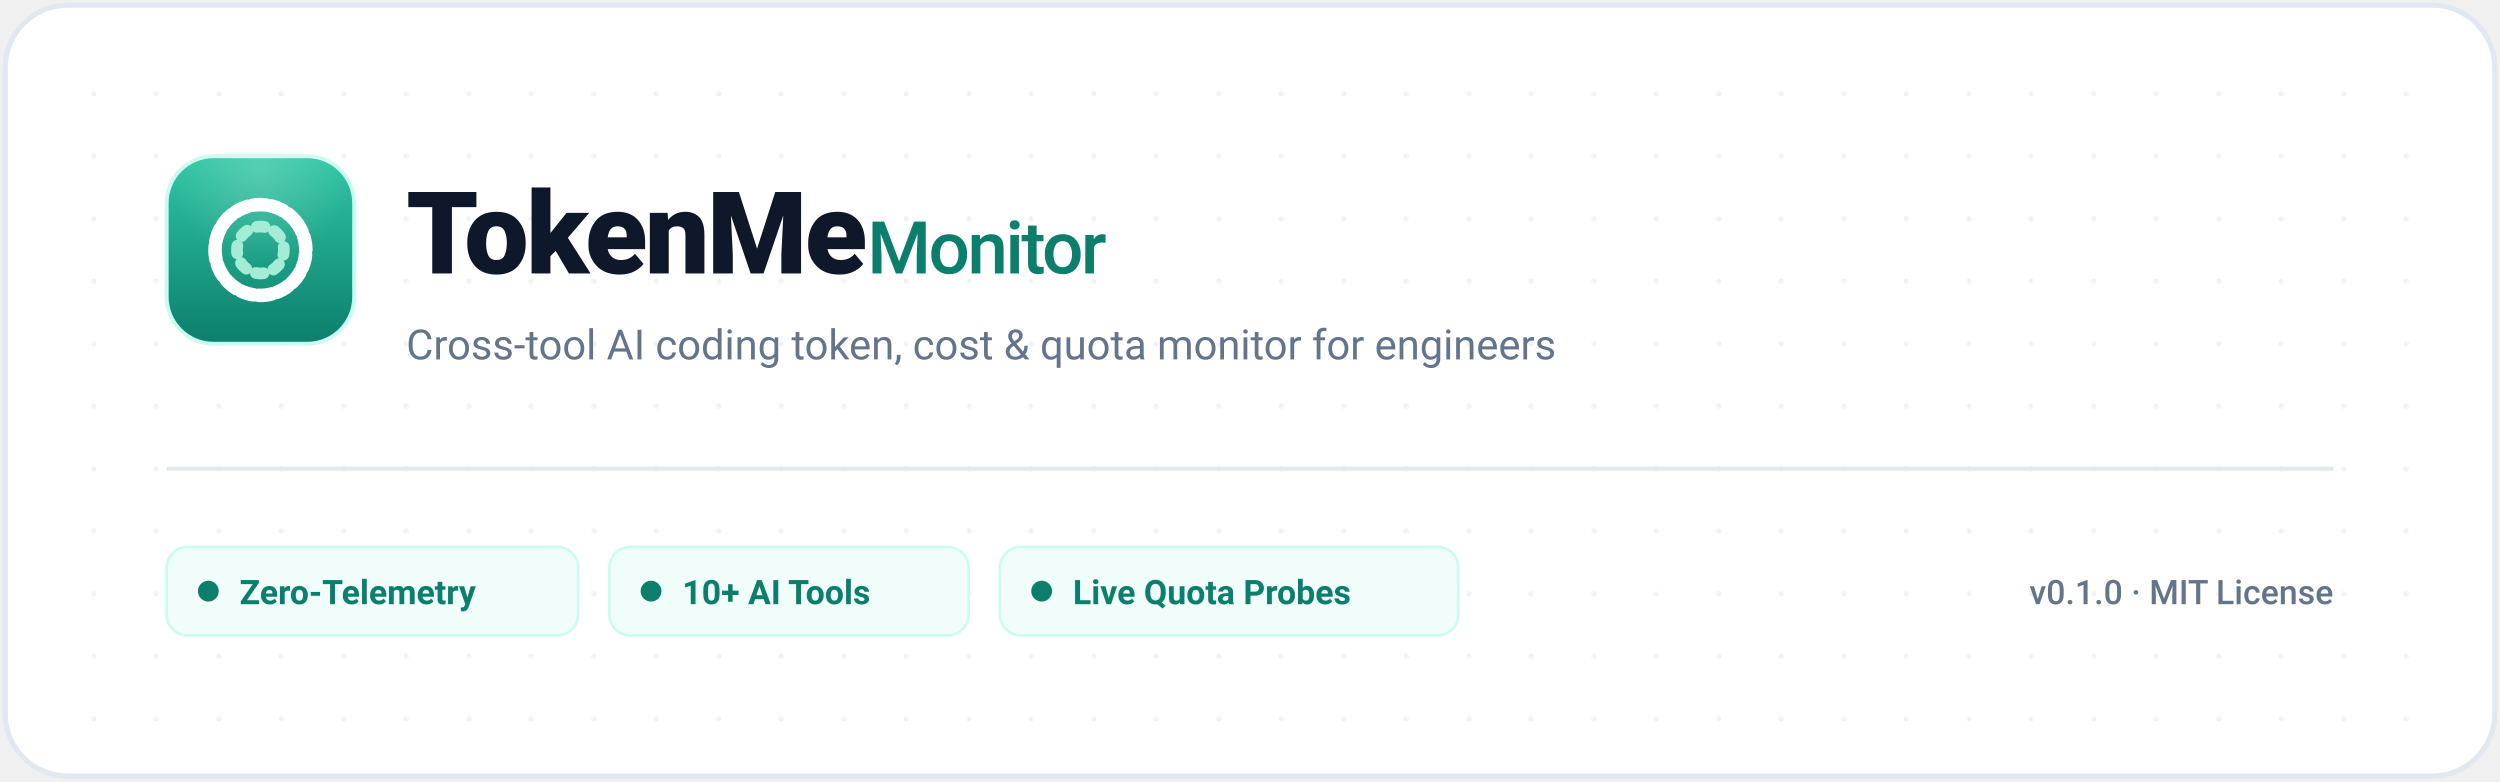
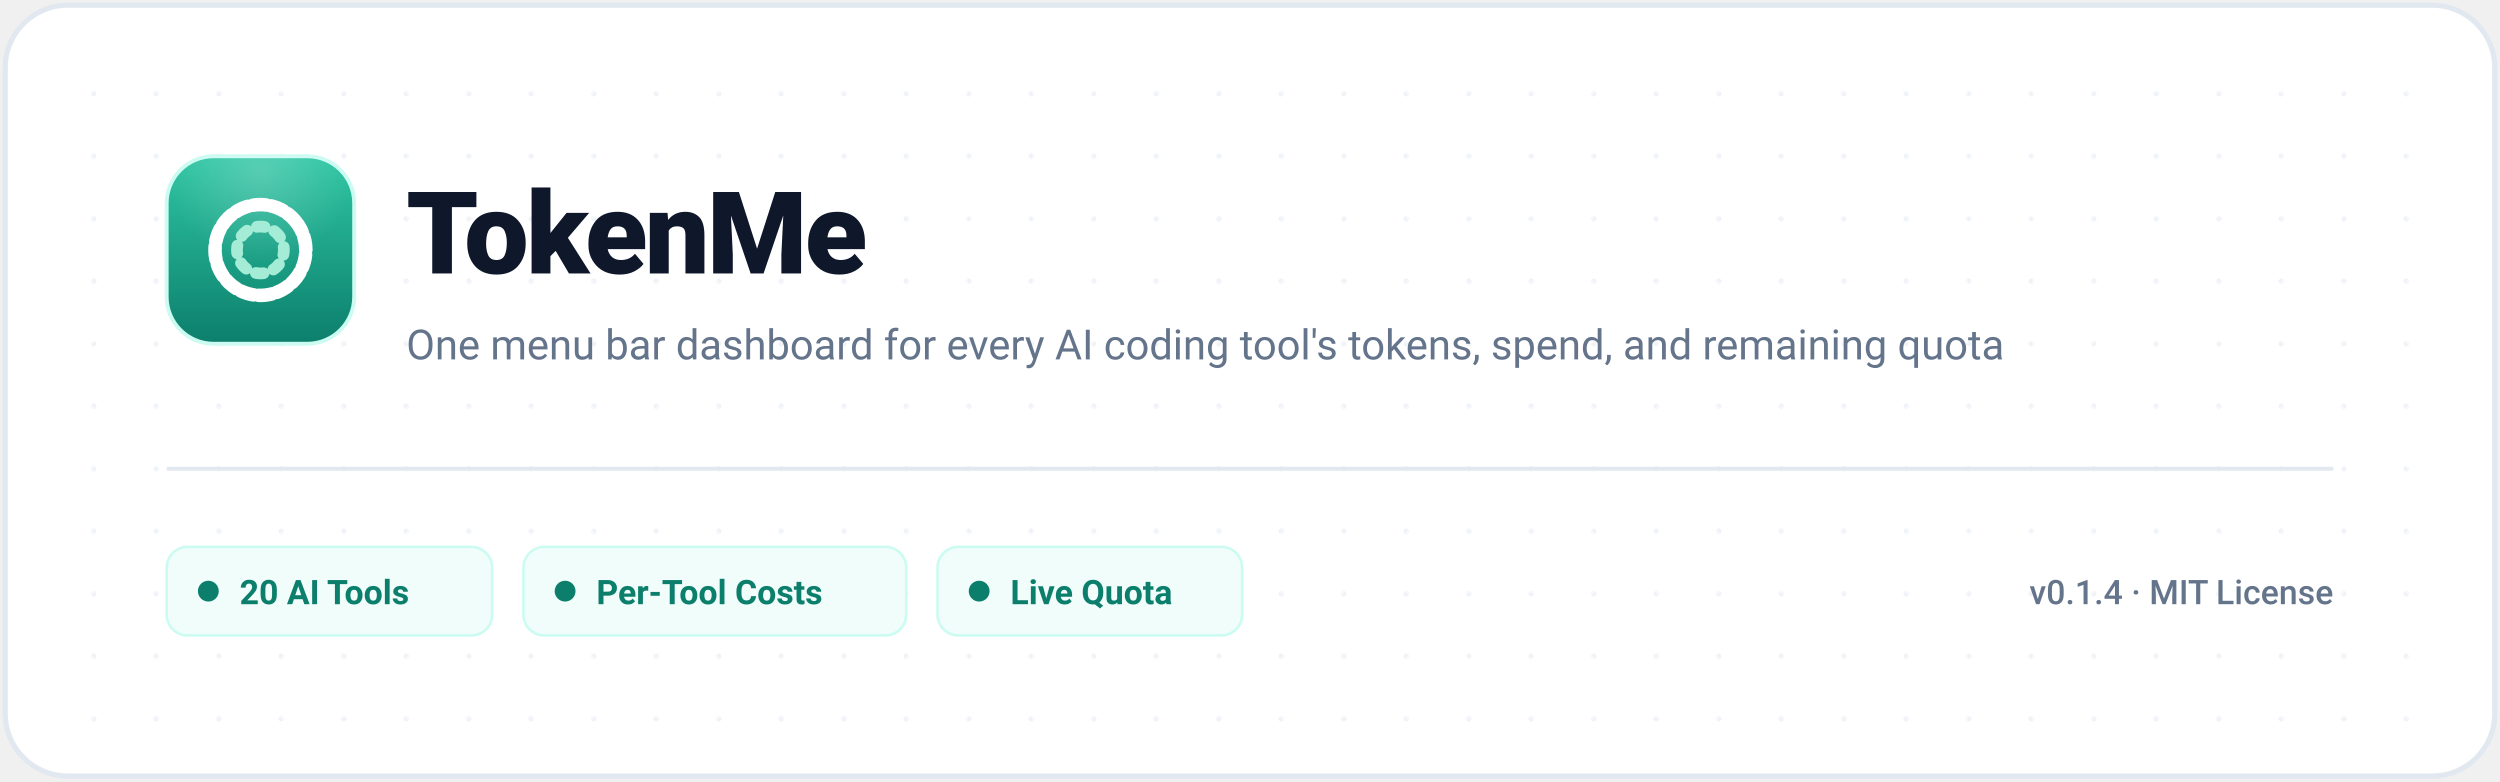
<svg xmlns="http://www.w3.org/2000/svg" viewBox="0 0 960 300" width="100%" height="100%" fill="none">
  <rect x="2" y="2" width="956" height="296" rx="24" fill="#FFFFFF" stroke="#E2E8F0" stroke-width="2" />
  <defs>
    <pattern id="grid-light" width="24" height="24" patternUnits="userSpaceOnUse">
      <circle cx="12" cy="12" r="1" fill="#E2E8F0" />
    </pattern>
    <linearGradient id="tokenme-bg-light" x1="0" y1="0" x2="0" y2="1">
      <stop offset="0" stop-color="#2FC6A4" />
      <stop offset="1" stop-color="#0C7F6C" />
    </linearGradient>
    <radialGradient id="tokenme-sheen-light" cx="0.5" cy="0.08" r="0.9">
      <stop offset="0" stop-color="#FFFFFF" stop-opacity="0.2" />
      <stop offset="0.55" stop-color="#FFFFFF" stop-opacity="0" />
    </radialGradient>
  </defs>
  <rect x="20" y="20" width="920" height="260" rx="16" fill="url(#grid-light)" opacity="0.6" />
  <g transform="translate(64, 60)">
    <rect width="72" height="72" rx="18" fill="url(#tokenme-bg-light)" stroke="#CCFBF1" stroke-width="1.5" />
    <rect width="72" height="72" rx="18" fill="url(#tokenme-sheen-light)" />
    <svg width="72" height="72" viewBox="0 0 1024 1024">
      <g transform="rotate(-40 512 512)">
        <circle cx="512" cy="512" r="248" fill="none" stroke="#FFFFFF" stroke-width="74" stroke-linecap="round" pathLength="100" stroke-dasharray="72 28" />
      </g>
      <g transform="rotate(-52 512 512)">
        <circle cx="512" cy="512" r="128" fill="none" stroke="#A5ECD6" stroke-width="64" stroke-linecap="round" pathLength="100" stroke-dasharray="42 58" />
      </g>
    </svg>
  </g>
-   <text x="156" y="105" font-family="-apple-system, BlinkMacSystemFont, 'Segoe UI', Roboto, Helvetica, Arial, sans-serif" font-size="44" font-weight="800" fill="#0F172A" letter-spacing="-1">TokenMe<tspan font-size="28" font-weight="500" fill="#0C7F6C"> Monitor</tspan>
-   </text>
-   <text x="156" y="138" font-family="-apple-system, BlinkMacSystemFont, 'Segoe UI', Roboto, Helvetica, Arial, sans-serif" font-size="16" font-weight="400" fill="#64748B">Cross-tool AI coding token, cost &amp; quota monitor for engineers</text>
+   <text x="156" y="105" font-family="-apple-system, BlinkMacSystemFont, 'Segoe UI', Roboto, Helvetica, Arial, sans-serif" font-size="44" font-weight="800" fill="#0F172A" letter-spacing="-1">TokenMe</text>
+   <text x="156" y="138" font-family="-apple-system, BlinkMacSystemFont, 'Segoe UI', Roboto, Helvetica, Arial, sans-serif" font-size="16" font-weight="400" fill="#64748B">One menu bar dashboard for every AI coding tool's tokens, spend, and remaining quota</text>
  <line x1="64" y1="180" x2="896" y2="180" stroke="#E2E8F0" stroke-width="1.5" />
  <g transform="translate(64, 210)">
-     <rect x="0" y="0" width="158" height="34" rx="8" fill="#F0FDFA" stroke="#CCFBF1" stroke-width="1" />
+     <rect x="0" y="0" width="125" height="34" rx="8" fill="#F0FDFA" stroke="#CCFBF1" stroke-width="1" />
    <circle cx="16" cy="17" r="4" fill="#0C7F6C" />
-     <text x="28" y="22" font-family="-apple-system, BlinkMacSystemFont, 'Segoe UI', Roboto, sans-serif" font-size="13" font-weight="600" fill="#0C7F6C">Zero-Telemetry</text>
-     <rect x="170" y="0" width="138" height="34" rx="8" fill="#F0FDFA" stroke="#CCFBF1" stroke-width="1" />
-     <circle cx="186" cy="17" r="4" fill="#0C7F6C" />
-     <text x="198" y="22" font-family="-apple-system, BlinkMacSystemFont, 'Segoe UI', Roboto, sans-serif" font-size="13" font-weight="600" fill="#0C7F6C">10+ AI Tools</text>
-     <rect x="320" y="0" width="176" height="34" rx="8" fill="#F0FDFA" stroke="#CCFBF1" stroke-width="1" />
-     <circle cx="336" cy="17" r="4" fill="#0C7F6C" />
-     <text x="348" y="22" font-family="-apple-system, BlinkMacSystemFont, 'Segoe UI', Roboto, sans-serif" font-size="13" font-weight="600" fill="#0C7F6C">Live Quota Probes</text>
-     <text x="832" y="22" text-anchor="end" font-family="-apple-system, BlinkMacSystemFont, 'Segoe UI', Roboto, monospace" font-size="13" font-weight="500" fill="#64748B">v0.1.0 · MIT License</text>
+     <text x="28" y="22" font-family="-apple-system, BlinkMacSystemFont, 'Segoe UI', Roboto, sans-serif" font-size="13" font-weight="600" fill="#0C7F6C">20 AI Tools</text>
+     <rect x="137" y="0" width="147" height="34" rx="8" fill="#F0FDFA" stroke="#CCFBF1" stroke-width="1" />
+     <circle cx="153" cy="17" r="4" fill="#0C7F6C" />
+     <text x="165" y="22" font-family="-apple-system, BlinkMacSystemFont, 'Segoe UI', Roboto, sans-serif" font-size="13" font-weight="600" fill="#0C7F6C">Per-Tool Costs</text>
+     <rect x="296" y="0" width="117" height="34" rx="8" fill="#F0FDFA" stroke="#CCFBF1" stroke-width="1" />
+     <circle cx="312" cy="17" r="4" fill="#0C7F6C" />
+     <text x="324" y="22" font-family="-apple-system, BlinkMacSystemFont, 'Segoe UI', Roboto, sans-serif" font-size="13" font-weight="600" fill="#0C7F6C">Live Quota</text>
+     <text x="832" y="22" text-anchor="end" font-family="-apple-system, BlinkMacSystemFont, 'Segoe UI', Roboto, monospace" font-size="13" font-weight="500" fill="#64748B">v0.1.4 · MIT License</text>
  </g>
</svg>
